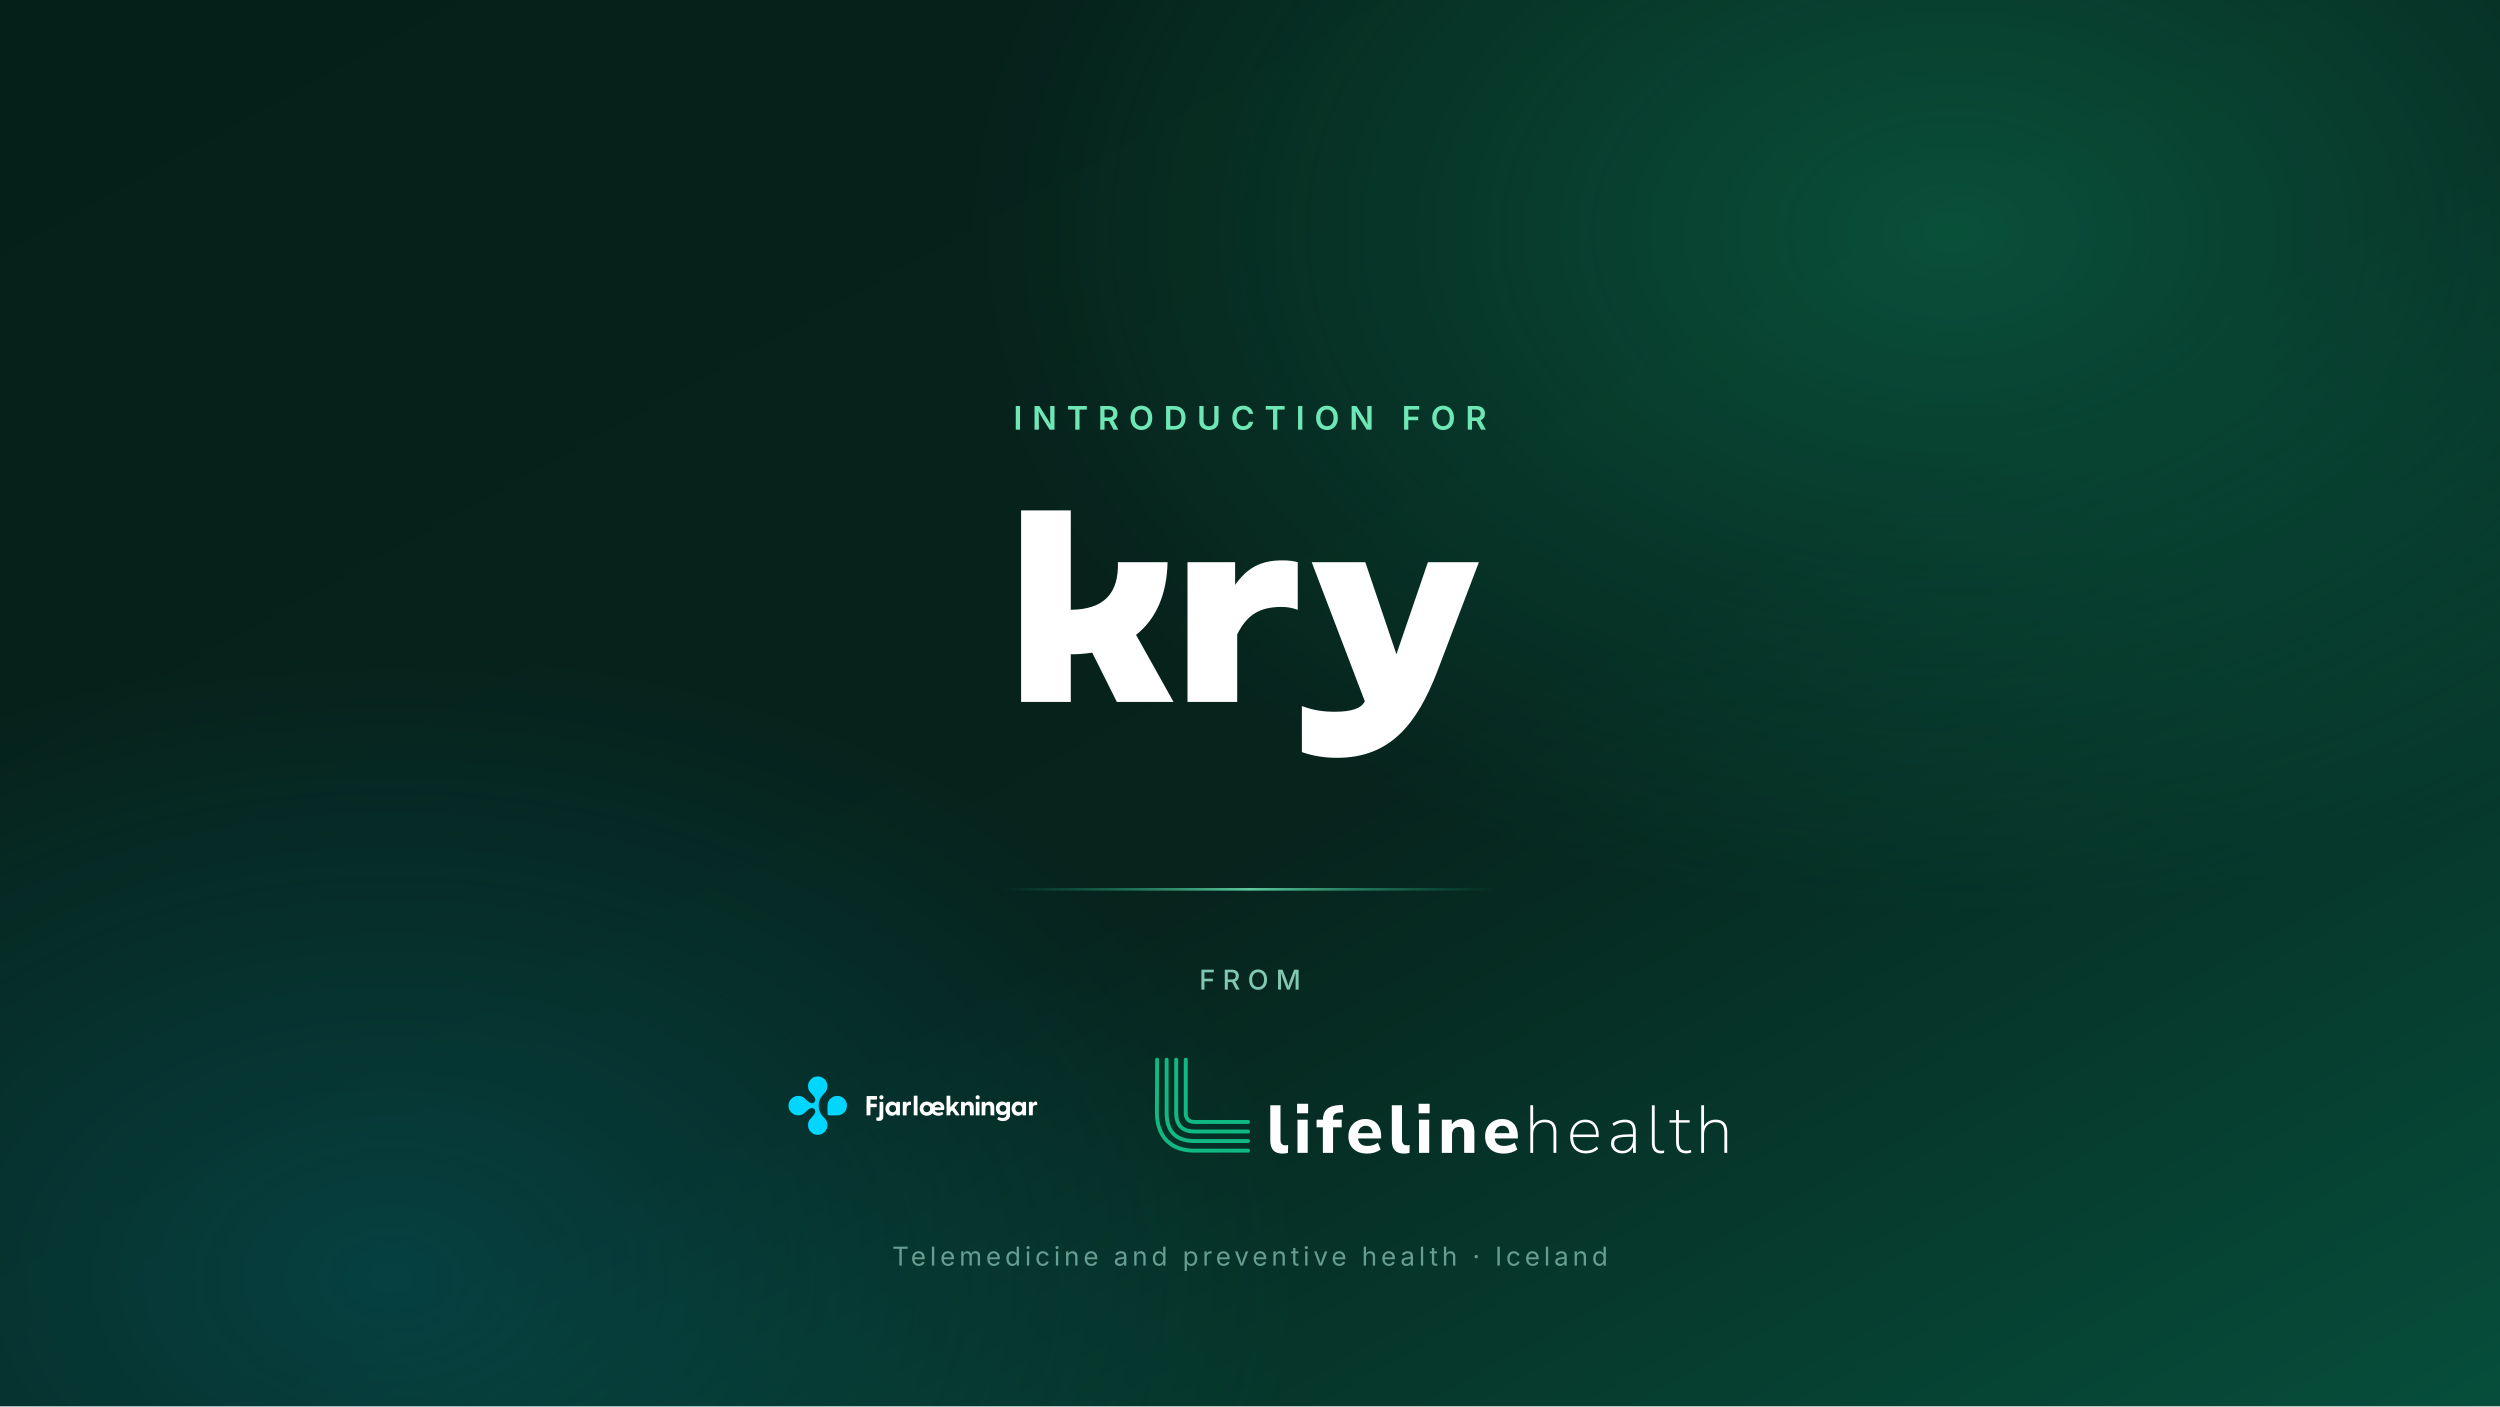
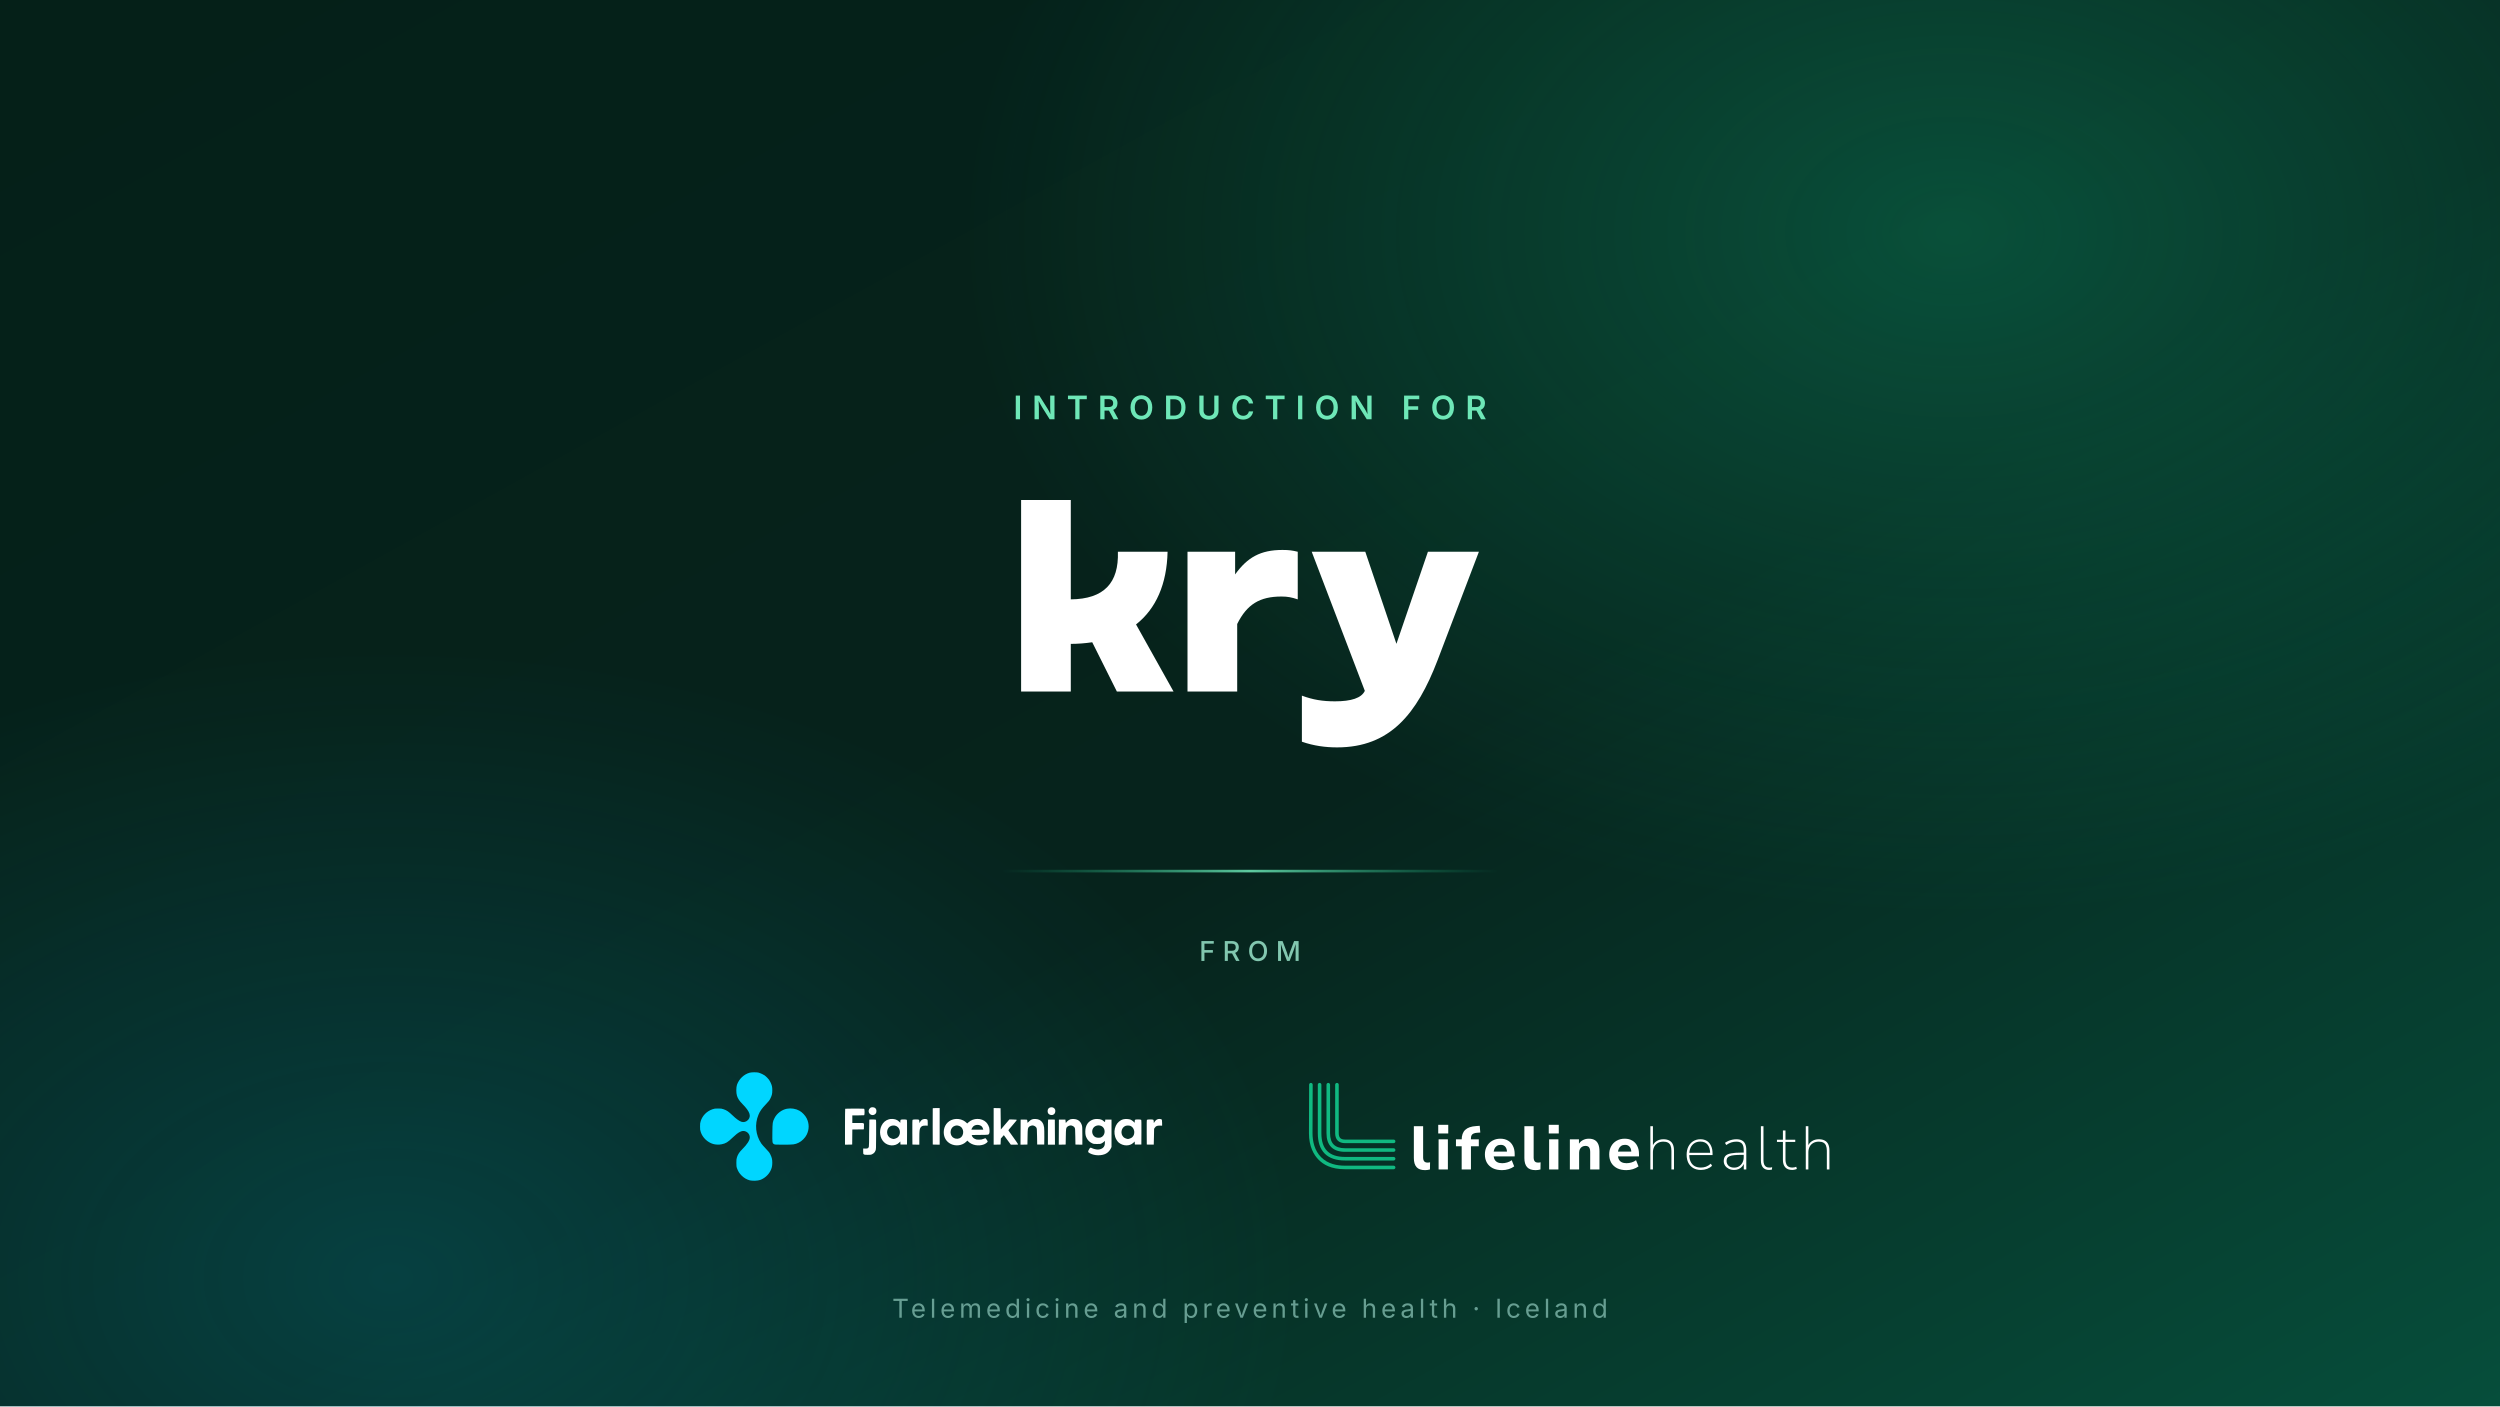
<svg xmlns="http://www.w3.org/2000/svg" viewBox="0 0 1920 1080" width="1920" height="1080" role="img" aria-label="Introduction for Kry — from Fjarlækningar and Lifeline Health">
  <defs>
    <linearGradient id="bg" x1="0" y1="0" x2="1" y2="1">
      <stop offset="0%" stop-color="#052018" />
      <stop offset="55%" stop-color="#06231c" />
      <stop offset="100%" stop-color="#064e3b" />
    </linearGradient>
    <radialGradient id="glowA" cx="50%" cy="50%" r="50%">
      <stop offset="0%" stop-color="#10B981" stop-opacity=".30" />
      <stop offset="100%" stop-color="#10B981" stop-opacity="0" />
    </radialGradient>
    <radialGradient id="glowB" cx="50%" cy="50%" r="50%">
      <stop offset="0%" stop-color="#06B6D4" stop-opacity=".20" />
      <stop offset="100%" stop-color="#06B6D4" stop-opacity="0" />
    </radialGradient>
    <linearGradient id="rule" x1="0" y1="0" x2="1" y2="0">
      <stop offset="0%" stop-color="#10B981" stop-opacity="0" />
      <stop offset="50%" stop-color="#6ee7b7" stop-opacity=".85" />
      <stop offset="100%" stop-color="#10B981" stop-opacity="0" />
    </linearGradient>
  </defs>
  <rect width="1920" height="1080" fill="url(#bg)" />
  <ellipse cx="1500" cy="180" rx="760" ry="520" fill="url(#glowA)" />
  <ellipse cx="300" cy="980" rx="700" ry="480" fill="url(#glowB)" />
-   <text x="960" y="330" text-anchor="middle" font-family="Inter, system-ui, -apple-system, 'Segoe UI', Helvetica, Arial, sans-serif" font-size="25" font-weight="600" letter-spacing="7.5" fill="#6ee7b7">INTRODUCTION FOR</text>
-   <svg x="784.2" y="392" width="351.6" height="190" viewBox="0 0 1769 956">
+   <text x="960" y="322" text-anchor="middle" font-family="Inter, system-ui, -apple-system, 'Segoe UI', Helvetica, Arial, sans-serif" font-size="25" font-weight="600" letter-spacing="7.5" fill="#6ee7b7">INTRODUCTION FOR</text>
+   <svg x="784.2" y="384" width="351.6" height="190" viewBox="0 0 1769 956">
    <defs>
      <style>.kry-fill{fill:#ffffff;}</style>
    </defs>
    <path class="kry-fill" d="M827,287.57V200H643V740H835V479.17C872.69,403.1,922.15,373,1006,373c24,0,39,3,63,11V200c-20-5-34-7-59-7C924.67,193,874.35,222,827,287.57Z" />
    <path class="kry-fill" d="M566,200H374c4,120.75-53.81,182.71-182,184V0H0V740H192V556a567.46,567.46,0,0,0,82.84-6.3L370,740H589L444.12,480.83C521.58,420.16,563.23,324.48,566,200Z" />
    <path class="kry-fill" d="M1572,200,1450.32,555.81,1330,200H1123l205.21,537.55c-13,27.74-52.64,40.45-115.21,40.45-48,0-85-6-128-22V934c46,16,91,22,136,22,205,0,309-130,388-336l160-420Z" />
  </svg>
-   <rect x="770" y="682" width="380" height="2" fill="url(#rule)" />
-   <text x="960" y="760" text-anchor="middle" font-family="Inter, system-ui, -apple-system, 'Segoe UI', Helvetica, Arial, sans-serif" font-size="21" font-weight="500" letter-spacing="5.6" fill="#8fd8bf" opacity=".9">FROM</text>
-   <svg x="593.4" y="812" width="215.3" height="74" viewBox="0 0 1920 660">
+   <rect x="770" y="668" width="380" height="2" fill="url(#rule)" />
+   <text x="960" y="738" text-anchor="middle" font-family="Inter, system-ui, -apple-system, 'Segoe UI', Helvetica, Arial, sans-serif" font-size="21" font-weight="500" letter-spacing="5.6" fill="#8fd8bf" opacity=".9">FROM</text>
+   <svg x="515.0" y="796.2" width="400" height="137.5" viewBox="0 0 1920 660">
    <g id="mark" fill="#00d6ff" fill-rule="evenodd">
      <path d="M 292 132.563 C 270.902 138.054, 252.410 155.483, 244.852 177 C 241.554 186.389, 241.485 207.296, 244.718 217.500 C 248.198 228.484, 253.469 236.394, 265.356 248.471 C 292.193 275.735, 298.160 292.498, 285.970 306.382 C 279.565 313.676, 269.451 316.582, 261.031 313.546 C 252.433 310.445, 241.736 302.699, 228.600 290.060 C 214.075 276.085, 207.366 271.490, 195.490 267.386 C 188.425 264.944, 186.053 264.625, 175 264.625 C 163.947 264.625, 161.575 264.944, 154.510 267.386 C 133.735 274.565, 117.977 290.249, 111.322 310.369 C 108.981 317.450, 108.633 320.115, 108.633 331 C 108.633 341.915, 108.978 344.542, 111.349 351.715 C 118.088 372.098, 135.975 389.226, 157 395.427 C 165.917 398.057, 178.309 398.524, 187.858 396.589 C 203.662 393.387, 210.922 389.002, 228.500 372.042 C 250.161 351.142, 263.172 344.571, 275.067 348.522 C 285.319 351.927, 292 360.899, 292 371.262 C 292 381.700, 282.691 396.347, 264.516 414.507 C 253.481 425.533, 248.186 433.555, 244.718 444.500 C 242.876 450.314, 242.504 453.788, 242.522 465 C 242.541 477.075, 242.824 479.274, 245.201 485.835 C 249.075 496.525, 253.541 503.483, 262 512.003 C 270.665 520.731, 281.596 527.002, 292.624 529.573 C 302.566 531.891, 321.229 531.160, 330 528.109 C 345.510 522.715, 360.110 510.049, 367.753 495.358 C 373.093 485.094, 374.967 477.089, 374.985 464.460 C 375.003 452.353, 373.353 445.303, 367.886 434.137 C 364.419 427.056, 361.844 423.761, 351.084 412.637 C 344.095 405.412, 336.554 396.800, 334.324 393.500 C 313.250 362.301, 309.361 322.819, 323.918 287.851 C 329.463 274.532, 336.277 264.835, 350.568 249.929 C 362.518 237.465, 364.475 234.918, 368.411 226.715 C 373.710 215.670, 375 209.949, 375 197.500 C 375 184.994, 373.711 179.336, 368.280 168 C 364.500 160.109, 362.355 157.126, 355.615 150.385 C 348.874 143.645, 345.891 141.500, 338 137.720 C 332.775 135.216, 326.115 132.681, 323.201 132.084 C 315.845 130.579, 298.606 130.844, 292 132.563 M 429.015 265.467 C 410.049 269.069, 391.545 283.008, 383.124 300.034 C 375.937 314.567, 375.791 315.549, 375.271 353.049 C 374.751 390.519, 374.981 392.189, 381.190 395.974 C 384.326 397.887, 386.168 397.993, 416.292 397.996 C 452.897 398.001, 458.459 397.282, 472 390.798 C 483.951 385.075, 495.915 373.139, 501.868 361 C 511.405 341.551, 511.404 320.441, 501.865 301 C 496.739 290.552, 485.079 278.292, 475 272.751 C 461.383 265.264, 444.315 262.560, 429.015 265.467" />
    </g>
    <g id="wordmark" fill="#ffffff" fill-rule="evenodd">
      <path d="M 738.418 260.969 C 735.265 262.245, 731.158 267.643, 730.443 271.451 C 729.485 276.560, 730.809 280.742, 734.578 284.511 C 740.472 290.405, 749.558 290.202, 755.457 284.044 C 757.699 281.704, 758.430 279.865, 758.776 275.686 C 759.313 269.212, 757.361 264.800, 752.701 261.960 C 749.351 259.917, 742.238 259.424, 738.418 260.969 M 1396.299 261.960 C 1392.130 264.501, 1390 268.769, 1390 274.582 C 1390 281.030, 1392.875 285.405, 1398.531 287.565 C 1409.074 291.591, 1418.328 285.202, 1418.368 273.868 C 1418.387 268.483, 1416.306 264.767, 1411.696 261.956 C 1407.508 259.402, 1400.490 259.404, 1396.299 261.960 M 966.460 264.250 C 966.197 264.938, 966.098 295.200, 966.241 331.500 L 966.500 397.500 979.250 397.780 L 992 398.060 992 330.530 L 992 263 979.469 263 C 970.365 263, 966.807 263.342, 966.460 264.250 M 1191 330.500 L 1191 398.060 1203.750 397.780 L 1216.500 397.500 1217 386.419 L 1217.500 375.338 1223.013 369.101 L 1228.527 362.863 1241.464 380.431 L 1254.401 398 1267.700 398 C 1278.874 398, 1281 397.760, 1281 396.495 C 1281 395.668, 1273.418 384.530, 1264.151 371.745 C 1254.884 358.960, 1246.722 347.561, 1246.013 346.414 C 1244.823 344.488, 1245.967 342.912, 1260.876 325.956 C 1269.759 315.851, 1276.872 307.115, 1276.682 306.542 C 1276.471 305.906, 1271.019 305.392, 1262.685 305.222 L 1249.034 304.944 1233.267 323.443 L 1217.500 341.943 1217 302.721 L 1216.500 263.500 1203.750 263.220 L 1191 262.940 1191 330.500 M 643.667 265.667 C 643.300 266.033, 643 295.971, 643 332.196 L 643 398.058 656.250 397.779 L 669.500 397.500 669.766 369.770 L 670.032 342.040 691.266 341.770 L 712.500 341.500 712.793 332 C 713.269 316.573, 715.493 318, 690.981 318 L 670 318 670 304 L 670 290 690.918 290 C 702.423 290, 712.548 289.727, 713.418 289.393 C 715.768 288.491, 715.768 266.509, 713.418 265.607 C 711.254 264.777, 644.500 264.834, 643.667 265.667 M 804.892 304.449 C 792.840 307.773, 783.185 316.160, 777.471 328.270 C 767.969 348.406, 771.773 373.812, 786.488 388.504 C 801.862 403.852, 828.319 404.734, 842.676 390.376 L 846.905 386.148 847.202 391.824 L 847.500 397.500 859.500 397.500 L 871.500 397.500 871.760 352.615 C 871.948 320.307, 871.703 307.347, 870.888 306.365 C 869.394 304.565, 849.976 304.424, 848.200 306.200 C 847.540 306.860, 847 309.605, 847 312.300 L 847 317.201 841.445 312.123 C 837.268 308.306, 834.264 306.544, 829.339 305.023 C 821.900 302.725, 811.988 302.493, 804.892 304.449 M 930.007 304.593 C 925.440 306.573, 922.303 309.575, 919.653 314.500 L 917.500 318.500 917.190 313.030 C 917.020 310.022, 916.402 306.984, 915.818 306.280 C 914.272 304.417, 893.667 304.491, 892.112 306.365 C 891.297 307.347, 891.052 320.307, 891.240 352.615 L 891.500 397.500 904.250 397.780 L 917 398.060 917.006 374.280 C 917.012 347.704, 917.830 340.366, 921.385 334.995 C 925.113 329.361, 929.891 327.462, 939.750 327.694 L 948 327.888 947.985 317.694 C 947.976 312.087, 947.630 306.966, 947.214 306.313 C 945.101 302.989, 935.840 302.063, 930.007 304.593 M 1041.919 304.833 C 1020.795 310.348, 1007 328.981, 1007 352 C 1007 371.507, 1016.497 387.248, 1033.186 395.401 C 1051.870 404.528, 1075.321 401.229, 1089.463 387.484 L 1094.072 383.005 1097.592 386.526 C 1111.127 400.060, 1135.302 404.471, 1155.181 397.033 C 1161.139 394.804, 1169 388.734, 1169 386.362 C 1169 384.544, 1161.857 374.091, 1160.578 374.038 C 1160.072 374.017, 1156.697 375.221, 1153.078 376.713 C 1147.542 378.996, 1144.995 379.431, 1137 379.463 C 1128.521 379.496, 1126.872 379.191, 1121.650 376.628 C 1117.279 374.481, 1115.068 372.599, 1112.900 369.182 C 1111.305 366.667, 1110 364.022, 1110 363.304 C 1110 362.262, 1115.812 362, 1138.935 362 C 1154.939 362, 1168.995 361.572, 1170.387 361.043 C 1174.851 359.346, 1176.315 354.811, 1175.769 344.373 C 1175.352 336.400, 1174.791 334.093, 1171.677 327.536 C 1169.389 322.717, 1166.295 318.211, 1163.221 315.219 C 1146.405 298.849, 1116.390 298.958, 1098.310 315.455 L 1093.500 319.844 1090 316.485 C 1077.932 304.901, 1059.122 300.342, 1041.919 304.833 M 1332.500 304.715 C 1329.183 305.858, 1325.573 308.308, 1321.777 311.992 L 1316.054 317.545 1315.464 313.023 C 1315.139 310.535, 1314.783 307.825, 1314.673 307 C 1314.507 305.761, 1312.385 305.500, 1302.486 305.500 L 1290.500 305.500 1290.240 351.780 L 1289.980 398.060 1302.740 397.780 L 1315.500 397.500 1316 368.500 C 1316.532 337.639, 1316.752 336.249, 1321.831 331.653 C 1324.388 329.339, 1330.557 327.101, 1334.538 327.044 C 1339.132 326.978, 1346.159 330.988, 1348.477 335 C 1350.347 338.236, 1350.538 340.727, 1351 368 L 1351.500 397.500 1364.500 397.500 L 1377.500 397.500 1377.790 370 C 1377.951 354.782, 1377.616 338.967, 1377.040 334.589 C 1375.199 320.591, 1368.963 311.026, 1358.458 306.083 C 1351.765 302.934, 1339.539 302.290, 1332.500 304.715 M 1474.293 304.384 C 1469.141 306.073, 1462.641 310.743, 1459.486 315.020 L 1457.130 318.212 1456.579 314.856 C 1456.276 313.010, 1455.909 310.150, 1455.764 308.500 L 1455.500 305.500 1443.500 305.500 L 1431.500 305.500 1431.240 351.780 L 1430.980 398.060 1443.740 397.780 L 1456.500 397.500 1457 368.500 C 1457.529 337.790, 1457.771 336.232, 1462.684 331.786 C 1465.448 329.284, 1471.449 327, 1475.256 327 C 1480.148 327, 1487.120 330.922, 1489.477 335 C 1491.347 338.236, 1491.538 340.727, 1492 368 L 1492.500 397.500 1505.250 397.780 L 1518 398.060 1518 365.119 C 1518 335.536, 1517.806 331.554, 1516.095 326.058 C 1511.694 311.917, 1501.472 304.073, 1486.539 303.378 C 1481.427 303.140, 1476.968 303.506, 1474.293 304.384 M 1560.251 304.482 C 1540.145 310.139, 1528.936 326.042, 1528.880 348.994 C 1528.852 360.579, 1530.126 366.580, 1534.258 374.333 C 1538.480 382.255, 1544.643 388.207, 1552.761 392.203 C 1559.255 395.400, 1559.837 395.500, 1571.979 395.500 C 1583.657 395.500, 1584.845 395.318, 1589.628 392.795 C 1592.449 391.307, 1596.161 388.685, 1597.878 386.968 L 1601 383.846 1600.978 391.173 C 1600.952 399.939, 1598.912 405.114, 1593.671 409.716 C 1589.495 413.383, 1581.709 416.007, 1575.068 415.985 C 1569.185 415.966, 1559.023 413.563, 1554.008 411.004 C 1547.712 407.792, 1546.601 408.233, 1542.496 415.573 C 1537.754 424.052, 1538.158 425.740, 1545.918 429.875 C 1563.133 439.051, 1588.952 439.473, 1605.144 430.843 C 1612.407 426.971, 1619.318 419.690, 1622.820 412.218 L 1625.500 406.500 1625.500 356 L 1625.500 305.500 1614 305.500 L 1602.500 305.500 1602.211 309 C 1601.692 315.300, 1601.285 315.490, 1596.863 311.495 C 1590.544 305.786, 1584.961 303.752, 1574.513 303.351 C 1568.610 303.124, 1563.688 303.515, 1560.251 304.482 M 1669.500 304.322 C 1643.891 310.876, 1630.137 340.400, 1639.104 369.572 C 1641.458 377.231, 1647.493 386.639, 1652.696 390.760 C 1669.175 403.811, 1692.723 403.932, 1705.965 391.034 L 1710.907 386.221 1711.203 391.860 L 1711.500 397.500 1723.500 397.500 L 1735.500 397.500 1735.760 352.615 C 1735.948 320.307, 1735.703 307.347, 1734.888 306.365 C 1733.394 304.565, 1713.976 304.424, 1712.200 306.200 C 1711.540 306.860, 1711 309.622, 1711 312.337 L 1711 317.274 1706.009 312.605 C 1703.264 310.037, 1698.876 307.002, 1696.259 305.860 C 1690.328 303.271, 1676.674 302.487, 1669.500 304.322 M 1792.962 305.250 C 1789.915 306.787, 1787.390 309.192, 1785 312.837 L 1781.500 318.174 1781.190 312.867 C 1781.020 309.949, 1780.402 306.984, 1779.818 306.280 C 1778.272 304.417, 1757.667 304.491, 1756.112 306.365 C 1755.297 307.347, 1755.052 320.307, 1755.240 352.615 L 1755.500 397.500 1768.250 397.780 C 1775.263 397.934, 1781.089 397.934, 1781.198 397.780 C 1781.307 397.626, 1781.645 384.416, 1781.948 368.424 L 1782.500 339.347 1785.161 335.330 C 1789.114 329.362, 1793.746 327.459, 1803.750 327.694 L 1812 327.888 1811.985 317.694 C 1811.976 312.087, 1811.639 307.005, 1811.235 306.400 C 1808.607 302.465, 1799.608 301.898, 1792.962 305.250 M 732.667 305.667 C 732.300 306.033, 731.997 327.746, 731.994 353.917 C 731.991 382.555, 731.591 402.933, 730.989 405.100 C 729.287 411.227, 726.939 412.524, 717.885 412.338 L 710 412.175 710 422.065 C 710 431.714, 710.066 431.997, 712.709 433.727 C 714.907 435.165, 717.596 435.500, 726.959 435.500 C 737.520 435.499, 738.925 435.274, 743.500 432.849 C 749.711 429.556, 752.265 426.858, 755.201 420.488 C 757.498 415.505, 757.500 415.450, 757.791 361.084 C 758.024 317.474, 757.825 306.506, 756.791 305.850 C 755.250 304.872, 733.625 304.708, 732.667 305.667 M 1391.696 305.637 C 1391.313 306.020, 1391 326.958, 1391 352.167 L 1391 398 1404.010 398 L 1417.020 398 1416.760 351.750 L 1416.500 305.500 1404.446 305.221 C 1397.816 305.067, 1392.079 305.255, 1391.696 305.637 M 1121.500 326.896 C 1119.300 327.914, 1116.286 330.042, 1114.803 331.624 C 1112.168 334.434, 1108.476 341.809, 1109.295 342.628 C 1109.521 342.855, 1119.406 342.918, 1131.261 342.770 L 1152.815 342.500 1151.459 338.558 C 1149.484 332.813, 1146.948 329.789, 1141.980 327.250 C 1136.378 324.388, 1127.258 324.230, 1121.500 326.896 M 813.129 328.703 C 796.749 334.491, 792.865 358.894, 806.427 370.802 C 809.685 373.662, 818.071 377, 822 377 C 825.872 377, 834.293 373.682, 837.446 370.913 C 847.882 361.751, 848.094 342.993, 837.872 333.293 C 831.598 327.338, 822.018 325.561, 813.129 328.703 M 1047.707 328.612 C 1031.418 333.619, 1026.716 357.913, 1039.658 370.197 C 1045.738 375.967, 1056.628 377.853, 1064.611 374.518 C 1084.357 366.270, 1083.159 334.579, 1062.873 328.555 C 1056.553 326.678, 1053.969 326.688, 1047.707 328.612 M 1566.129 329.623 C 1553.090 336.121, 1550.150 354.604, 1560.367 365.847 C 1564.435 370.324, 1569.929 372.438, 1577.578 372.470 C 1583.717 372.496, 1585.311 372.101, 1589.578 369.495 C 1601.055 362.488, 1603.672 344.529, 1594.704 334.316 C 1587.962 326.637, 1576.048 324.680, 1566.129 329.623 M 1677.301 328.584 C 1660.784 334.675, 1656.843 358.875, 1670.427 370.802 C 1673.685 373.662, 1682.071 377, 1686 377 C 1689.976 377, 1698.334 373.646, 1701.681 370.707 C 1714.003 359.888, 1711.155 336.820, 1696.566 329.276 C 1692.295 327.067, 1682.381 326.711, 1677.301 328.584" />
    </g>
  </svg>
-   <svg x="886.7" y="812" width="439.8" height="74" viewBox="0 0 7293 1227">
+   <svg x="1005.0" y="831.4" width="400" height="67.3" viewBox="0 0 7293 1227">
    <path d="M1631.26 1226.46C1576.79 1226.46 1536.95 1212.41 1511.72 1184.32C1486.49 1155.65 1473.88 1113.23 1473.88 1057.04V610.7H1603.74V1051.88C1603.74 1066.21 1606.03 1078.83 1610.62 1089.72C1615.21 1100.04 1621.8 1107.78 1630.4 1112.94C1639.57 1118.1 1651.04 1120.68 1664.8 1120.68C1670.53 1120.68 1676.55 1120.39 1682.86 1119.82C1689.17 1119.25 1695.19 1118.1 1700.92 1116.38L1699.2 1217C1688.31 1219.87 1677.13 1222.16 1665.66 1223.88C1654.77 1225.6 1643.3 1226.46 1631.26 1226.46Z" fill="white" />
    <path d="M1815.31 713.04V591.78H1955.49V713.04H1815.31ZM1820.47 1217V794.74H1950.33V1217H1820.47Z" fill="white" />
    <path d="M2143.46 1217V891.92H2063.48V794.74H2181.3L2143.46 829.14V802.48C2143.46 739.987 2160.09 693.26 2193.34 662.3C2226.6 630.767 2278.48 612.994 2349 608.98L2396.3 605.54L2404.04 700.14L2363.62 702.72C2341.26 703.867 2323.49 707.594 2310.3 713.9C2297.12 719.634 2287.66 727.947 2281.92 738.84C2276.19 749.16 2273.32 762.92 2273.32 780.12V809.36L2256.98 794.74H2383.4V891.92H2273.32V1217H2143.46Z" fill="white" />
    <path d="M2708.59 1226.46C2658.71 1226.46 2615.71 1217.57 2579.59 1199.8C2544.04 1181.45 2516.52 1155.94 2497.03 1123.26C2478.11 1090.01 2468.65 1051.02 2468.65 1006.3C2468.65 962.727 2477.82 924.6 2496.17 891.92C2514.51 858.667 2540.03 832.867 2572.71 814.52C2605.96 795.6 2643.51 786.14 2685.37 786.14C2726.65 786.14 2762.19 795.027 2792.01 812.8C2821.82 830 2844.75 854.654 2860.81 886.76C2877.43 918.867 2885.75 956.994 2885.75 1001.14V1033.82H2575.29V966.74H2792.01L2778.25 978.78C2778.25 943.807 2770.51 917.434 2755.03 899.66C2740.12 881.314 2718.62 872.14 2690.53 872.14C2669.31 872.14 2651.25 877.014 2636.35 886.76C2621.44 896.507 2609.97 910.554 2601.95 928.9C2593.92 947.247 2589.91 969.32 2589.91 995.12V1002C2589.91 1031.24 2594.21 1055.32 2602.81 1074.24C2611.98 1092.59 2625.45 1106.35 2643.23 1115.52C2661.57 1124.69 2684.22 1129.28 2711.17 1129.28C2734.1 1129.28 2757.32 1125.84 2780.83 1118.96C2804.33 1112.08 2825.55 1101.47 2844.47 1087.14L2878.87 1174C2857.65 1190.05 2831.57 1202.95 2800.61 1212.7C2770.22 1221.87 2739.55 1226.46 2708.59 1226.46Z" fill="white" />
    <path d="M3178.86 1226.46C3124.39 1226.46 3084.54 1212.41 3059.32 1184.32C3034.09 1155.65 3021.48 1113.23 3021.48 1057.04V610.7H3151.34V1051.88C3151.34 1066.21 3153.63 1078.83 3158.22 1089.72C3162.8 1100.04 3169.4 1107.78 3178 1112.94C3187.17 1118.1 3198.64 1120.68 3212.4 1120.68C3218.13 1120.68 3224.15 1120.39 3230.46 1119.82C3236.76 1119.25 3242.78 1118.1 3248.52 1116.38L3246.8 1217C3235.9 1219.87 3224.72 1222.16 3213.26 1223.88C3202.36 1225.6 3190.9 1226.46 3178.86 1226.46Z" fill="white" />
    <path d="M3362.9 713.04V591.78H3503.08V713.04H3362.9ZM3368.06 1217V794.74H3497.92V1217H3368.06Z" fill="white" />
    <path d="M3658.38 1217V794.74H3785.66V873.86H3776.2C3789.39 845.767 3808.88 824.267 3834.68 809.36C3861.05 793.88 3890.87 786.14 3924.12 786.14C3957.95 786.14 3985.75 792.734 4007.54 805.92C4029.33 818.534 4045.67 838.027 4056.56 864.4C4067.45 890.2 4072.9 923.167 4072.9 963.3V1217H3943.04V969.32C3943.04 949.827 3940.46 934.06 3935.3 922.02C3930.71 909.407 3923.55 900.52 3913.8 895.36C3904.63 889.627 3892.87 886.76 3878.54 886.76C3860.19 886.76 3844.14 890.774 3830.38 898.8C3817.19 906.254 3806.87 917.147 3799.42 931.48C3791.97 945.814 3788.24 962.44 3788.24 981.36V1217H3658.38Z" fill="white" />
    <path d="M4449.35 1226.46C4399.47 1226.46 4356.47 1217.57 4320.35 1199.8C4284.8 1181.45 4257.28 1155.94 4237.79 1123.26C4218.87 1090.01 4209.41 1051.02 4209.41 1006.3C4209.41 962.727 4218.58 924.6 4236.93 891.92C4255.27 858.667 4280.79 832.867 4313.47 814.52C4346.72 795.6 4384.27 786.14 4426.13 786.14C4467.41 786.14 4502.95 795.027 4532.77 812.8C4562.58 830 4585.51 854.654 4601.57 886.76C4618.19 918.867 4626.51 956.994 4626.51 1001.14V1033.82H4316.05V966.74H4532.77L4519.01 978.78C4519.01 943.807 4511.27 917.434 4495.79 899.66C4480.88 881.314 4459.38 872.14 4431.29 872.14C4410.07 872.14 4392.01 877.014 4377.11 886.76C4362.2 896.507 4350.73 910.554 4342.71 928.9C4334.68 947.247 4330.67 969.32 4330.67 995.12V1002C4330.67 1031.24 4334.97 1055.32 4343.57 1074.24C4352.74 1092.59 4366.21 1106.35 4383.99 1115.52C4402.33 1124.69 4424.98 1129.28 4451.93 1129.28C4474.86 1129.28 4498.08 1125.84 4521.59 1118.96C4545.09 1112.08 4566.31 1101.47 4585.23 1087.14L4619.63 1174C4598.41 1190.05 4572.33 1202.95 4541.37 1212.7C4510.98 1221.87 4480.31 1226.46 4449.35 1226.46Z" fill="white" />
    <path d="M4785.46 1217V610.7H4821.58V902.24H4811.26C4822.73 866.12 4842.51 839.174 4870.6 821.4C4898.69 803.054 4931.09 793.88 4967.78 793.88C5001.03 793.88 5028.55 799.9 5050.34 811.94C5072.7 823.407 5089.33 840.894 5100.22 864.4C5111.11 887.907 5116.56 917.147 5116.56 952.12V1217H5080.44V955.56C5080.44 926.32 5076.43 902.24 5068.4 883.32C5060.95 864.4 5048.91 850.354 5032.28 841.18C5015.65 832.007 4994.15 827.42 4967.78 827.42C4938.54 827.42 4912.74 833.727 4890.38 846.34C4868.59 858.38 4851.68 875.867 4839.64 898.8C4827.6 921.16 4821.58 947.534 4821.58 977.92V1217H4785.46Z" fill="white" />
    <path d="M5493.87 1223.88C5452.59 1223.88 5417.04 1215.28 5387.23 1198.08C5357.42 1180.88 5334.2 1156.51 5317.57 1124.98C5301.52 1092.87 5293.49 1054.75 5293.49 1010.6C5293.49 967.027 5301.52 929.187 5317.57 897.08C5334.2 864.4 5356.84 839.174 5385.51 821.4C5414.75 803.054 5448.29 793.88 5486.13 793.88C5522.25 793.88 5552.92 801.907 5578.15 817.96C5603.38 834.014 5622.58 856.947 5635.77 886.76C5649.53 916 5656.41 951.547 5656.41 993.4V1015.76H5316.71V983.94H5637.49L5622.87 994.26C5622.87 942.087 5611.4 901.094 5588.47 871.28C5565.54 841.467 5531.14 826.56 5485.27 826.56C5452.02 826.56 5423.64 834.587 5400.13 850.64C5377.2 866.12 5359.71 887.334 5347.67 914.28C5336.2 941.227 5330.47 971.9 5330.47 1006.3V1010.6C5330.47 1048.44 5336.78 1080.83 5349.39 1107.78C5362 1134.73 5380.35 1155.37 5404.43 1169.7C5429.08 1183.46 5458.32 1190.34 5492.15 1190.34C5517.95 1190.34 5542.03 1186.33 5564.39 1178.3C5587.32 1169.7 5609.97 1155.65 5632.33 1136.16L5649.53 1165.4C5631.76 1183.17 5608.82 1197.51 5580.73 1208.4C5552.64 1218.72 5523.68 1223.88 5493.87 1223.88Z" fill="white" />
    <path d="M5956.93 1223.88C5929.98 1223.88 5905.61 1218.43 5883.83 1207.54C5862.04 1196.65 5844.84 1182.03 5832.23 1163.68C5819.61 1144.76 5813.31 1123.83 5813.31 1100.9C5813.31 1069.94 5820.76 1045.86 5835.67 1028.66C5851.15 1010.89 5877.23 998.56 5913.93 991.68C5951.19 984.227 6002.22 980.5 6067.01 980.5H6102.27V1012.32H6068.73C6026.3 1012.32 5991.04 1013.75 5962.95 1016.62C5934.85 1018.91 5912.78 1023.5 5896.73 1030.38C5880.67 1036.69 5869.21 1045.29 5862.33 1056.18C5856.02 1067.07 5852.87 1080.83 5852.87 1097.46C5852.87 1124.98 5862.33 1147.63 5881.25 1165.4C5900.74 1182.6 5926.83 1191.2 5959.51 1191.2C5985.88 1191.2 6008.81 1184.89 6028.31 1172.28C6048.37 1159.09 6064.14 1141.61 6075.61 1119.82C6087.07 1097.46 6092.81 1072.23 6092.81 1044.14V946.1C6092.81 904.82 6084.78 874.72 6068.73 855.8C6052.67 836.88 6026.87 827.42 5991.33 827.42C5965.53 827.42 5941.16 831.147 5918.23 838.6C5895.87 846.054 5872.36 858.094 5847.71 874.72L5830.51 843.76C5845.41 833.44 5861.47 824.554 5878.67 817.1C5896.44 809.647 5914.79 803.914 5933.71 799.9C5952.63 795.887 5971.26 793.88 5989.61 793.88C6021.14 793.88 6047.23 799.327 6067.87 810.22C6088.51 821.114 6103.7 837.74 6113.45 860.1C6123.77 882.46 6128.93 911.127 6128.93 946.1V1217H6093.67V1112.94H6103.13C6097.39 1135.87 6087.65 1155.65 6073.89 1172.28C6060.13 1188.91 6043.21 1201.81 6023.15 1210.98C6003.65 1219.58 5981.58 1223.88 5956.93 1223.88Z" fill="white" />
    <path d="M6446.84 1223.88C6410.72 1223.88 6382.63 1212.41 6362.56 1189.48C6343.07 1165.97 6333.32 1133.29 6333.32 1091.44V610.7H6369.44V1085.42C6369.44 1108.35 6372.31 1127.85 6378.04 1143.9C6384.35 1159.38 6393.52 1171.13 6405.56 1179.16C6417.6 1186.61 6432.51 1190.34 6450.28 1190.34C6457.74 1190.34 6464.62 1190.05 6470.92 1189.48C6477.8 1188.33 6484.4 1186.9 6490.7 1185.18L6488.12 1218.72C6480.67 1220.44 6473.5 1221.59 6466.62 1222.16C6459.74 1223.31 6453.15 1223.88 6446.84 1223.88Z" fill="white" />
    <path d="M6772.36 1223.88C6728.79 1223.88 6696.11 1211.55 6674.32 1186.9C6652.53 1162.25 6641.64 1127.56 6641.64 1082.84V831.72H6558.22V800.76H6641.64V670.9H6677.76V800.76H6814.5V831.72H6677.76V1075.1C6677.76 1112.37 6685.21 1141.03 6700.12 1161.1C6715.03 1180.59 6739.97 1190.34 6774.94 1190.34C6785.26 1190.34 6795.01 1189.19 6804.18 1186.9C6813.93 1184.03 6821.95 1181.45 6828.26 1179.16L6836.86 1209.26C6831.7 1212.7 6822.53 1215.85 6809.34 1218.72C6796.15 1222.16 6783.83 1223.88 6772.36 1223.88Z" fill="white" />
    <path d="M6961.83 1217V610.7H6997.95V902.24H6987.63C6999.1 866.12 7018.88 839.174 7046.97 821.4C7075.06 803.054 7107.46 793.88 7144.15 793.88C7177.4 793.88 7204.92 799.9 7226.71 811.94C7249.07 823.407 7265.7 840.894 7276.59 864.4C7287.48 887.907 7292.93 917.147 7292.93 952.12V1217H7256.81V955.56C7256.81 926.32 7252.8 902.24 7244.77 883.32C7237.32 864.4 7225.28 850.354 7208.65 841.18C7192.02 832.007 7170.52 827.42 7144.15 827.42C7114.91 827.42 7089.11 833.727 7066.75 846.34C7044.96 858.38 7028.05 875.867 7016.01 898.8C7003.97 921.16 6997.95 947.534 6997.95 977.92V1217H6961.83Z" fill="white" />
    <path d="M129.033 709.112V30.019C129.033 16.201 140.235 5 154.052 5C167.87 5 179.072 16.201 179.072 30.019V709.112C179.072 824.395 207.873 906.263 261.096 959.486C314.319 1012.71 396.187 1041.51 511.47 1041.51H1190.56C1204.38 1041.51 1215.58 1052.71 1215.58 1066.53C1215.58 1080.35 1204.38 1091.55 1190.56 1091.55H511.47C388.474 1091.55 291.634 1060.78 225.717 994.865C159.801 928.948 129.033 832.108 129.033 709.112Z" fill="#10B981" />
    <path d="M250.555 709.112V30.019C250.555 16.201 261.757 5 275.574 5C289.392 5 300.594 16.201 300.594 30.019V709.112C300.594 783.888 319.269 835.375 352.238 868.345C385.207 901.314 436.695 919.989 511.47 919.989H1190.56C1204.38 919.989 1215.58 931.19 1215.58 945.008C1215.58 958.825 1204.38 970.027 1190.56 970.027H511.47C428.981 970.027 362.522 949.386 316.859 903.723C271.196 858.061 250.555 791.601 250.555 709.112Z" fill="#10B981" />
    <path d="M372.077 709.112V30.019C372.077 16.201 383.279 5 397.096 5C410.914 5 422.115 16.201 422.115 30.019V709.112C422.115 743.38 430.664 764.488 443.379 777.203C456.094 789.919 477.202 798.467 511.47 798.467H1190.56C1204.38 798.467 1215.58 809.668 1215.58 823.486C1215.58 837.304 1204.38 848.505 1190.56 848.505H511.47C469.489 848.505 433.409 837.991 408 812.582C382.591 787.173 372.077 751.093 372.077 709.112Z" fill="#10B981" />
    <path d="M5 708.93L7.423 30.019C7.423 16.201 18.615 5 32.421 5C46.228 5 57.42 16.201 57.42 30.019L54.997 708.93C54.997 824.212 83.835 953.619 175.44 1045.22C270.543 1140.33 396.341 1163.94 511.529 1163.94H1190.58C1204.39 1163.94 1215.58 1175.15 1215.58 1188.96C1215.58 1202.78 1204.39 1213.98 1190.58 1213.98H511.529C310.722 1213.98 205.952 1146.52 140.09 1080.6C74.228 1014.69 5 898.226 5 708.93Z" fill="#10B981" />
  </svg>
-   <text x="960" y="972" text-anchor="middle" font-family="Inter, system-ui, -apple-system, 'Segoe UI', Helvetica, Arial, sans-serif" font-size="20" letter-spacing="3" fill="#7fb8ab" opacity=".8">Telemedicine and preventive health · Iceland</text>
+   <text x="960" y="1012" text-anchor="middle" font-family="Inter, system-ui, -apple-system, 'Segoe UI', Helvetica, Arial, sans-serif" font-size="20" letter-spacing="3" fill="#7fb8ab" opacity=".8">Telemedicine and preventive health · Iceland</text>
</svg>
